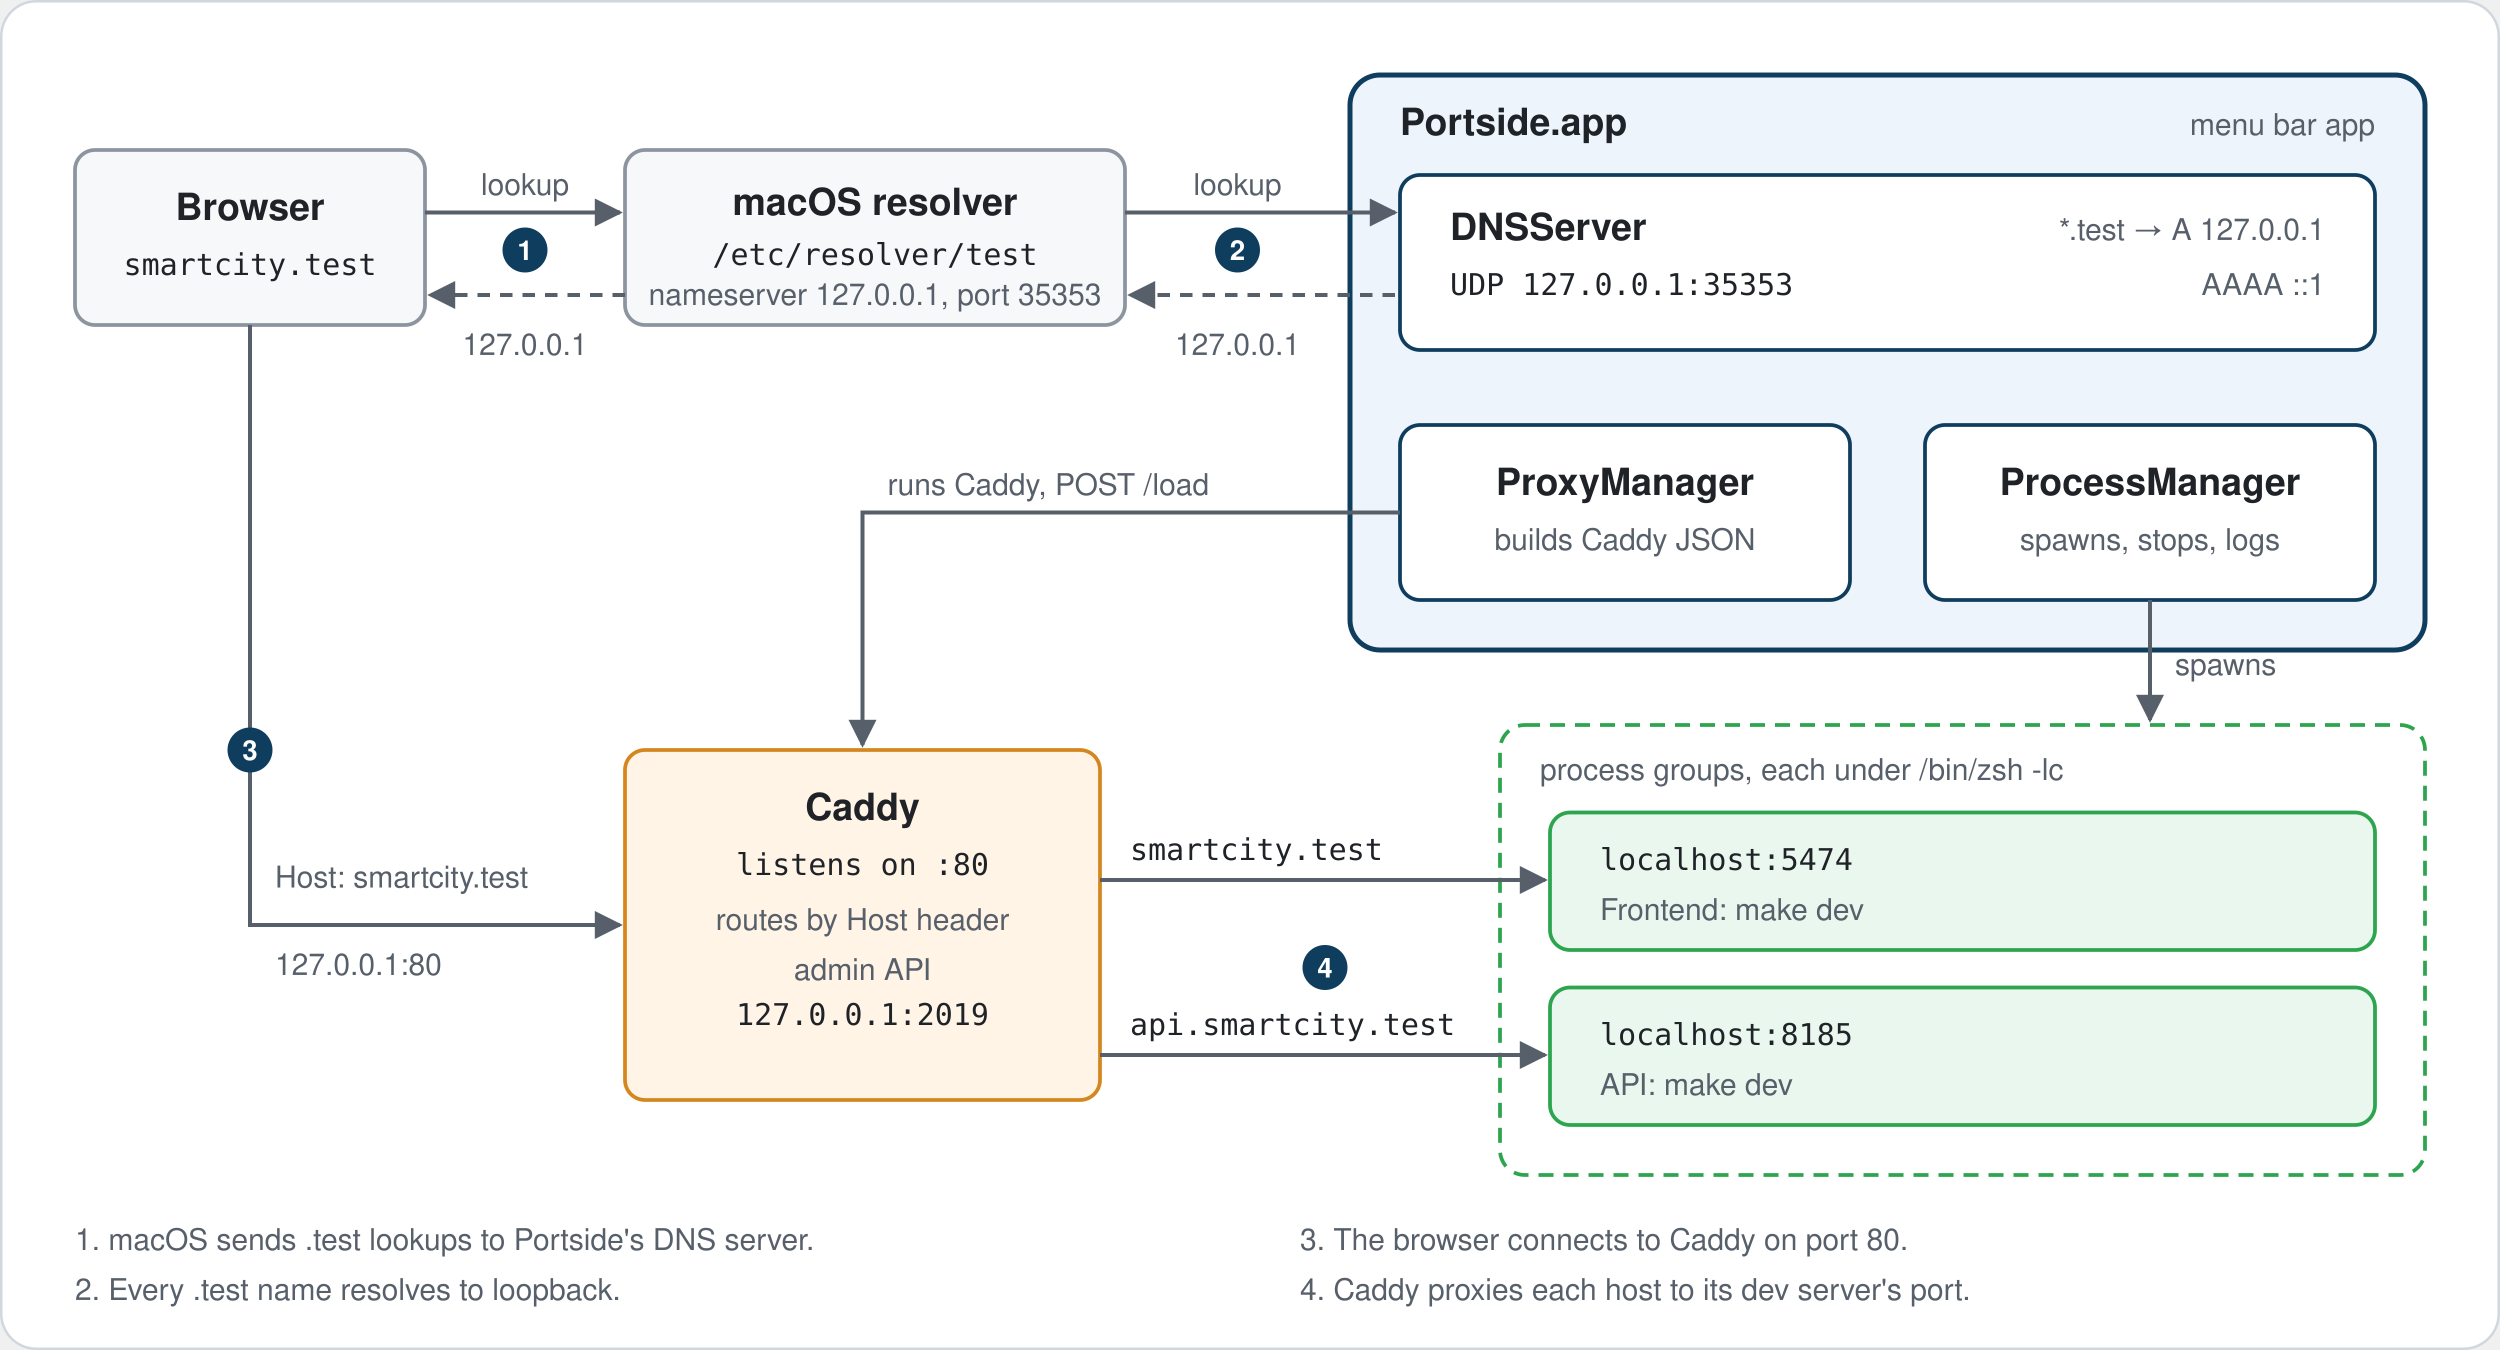
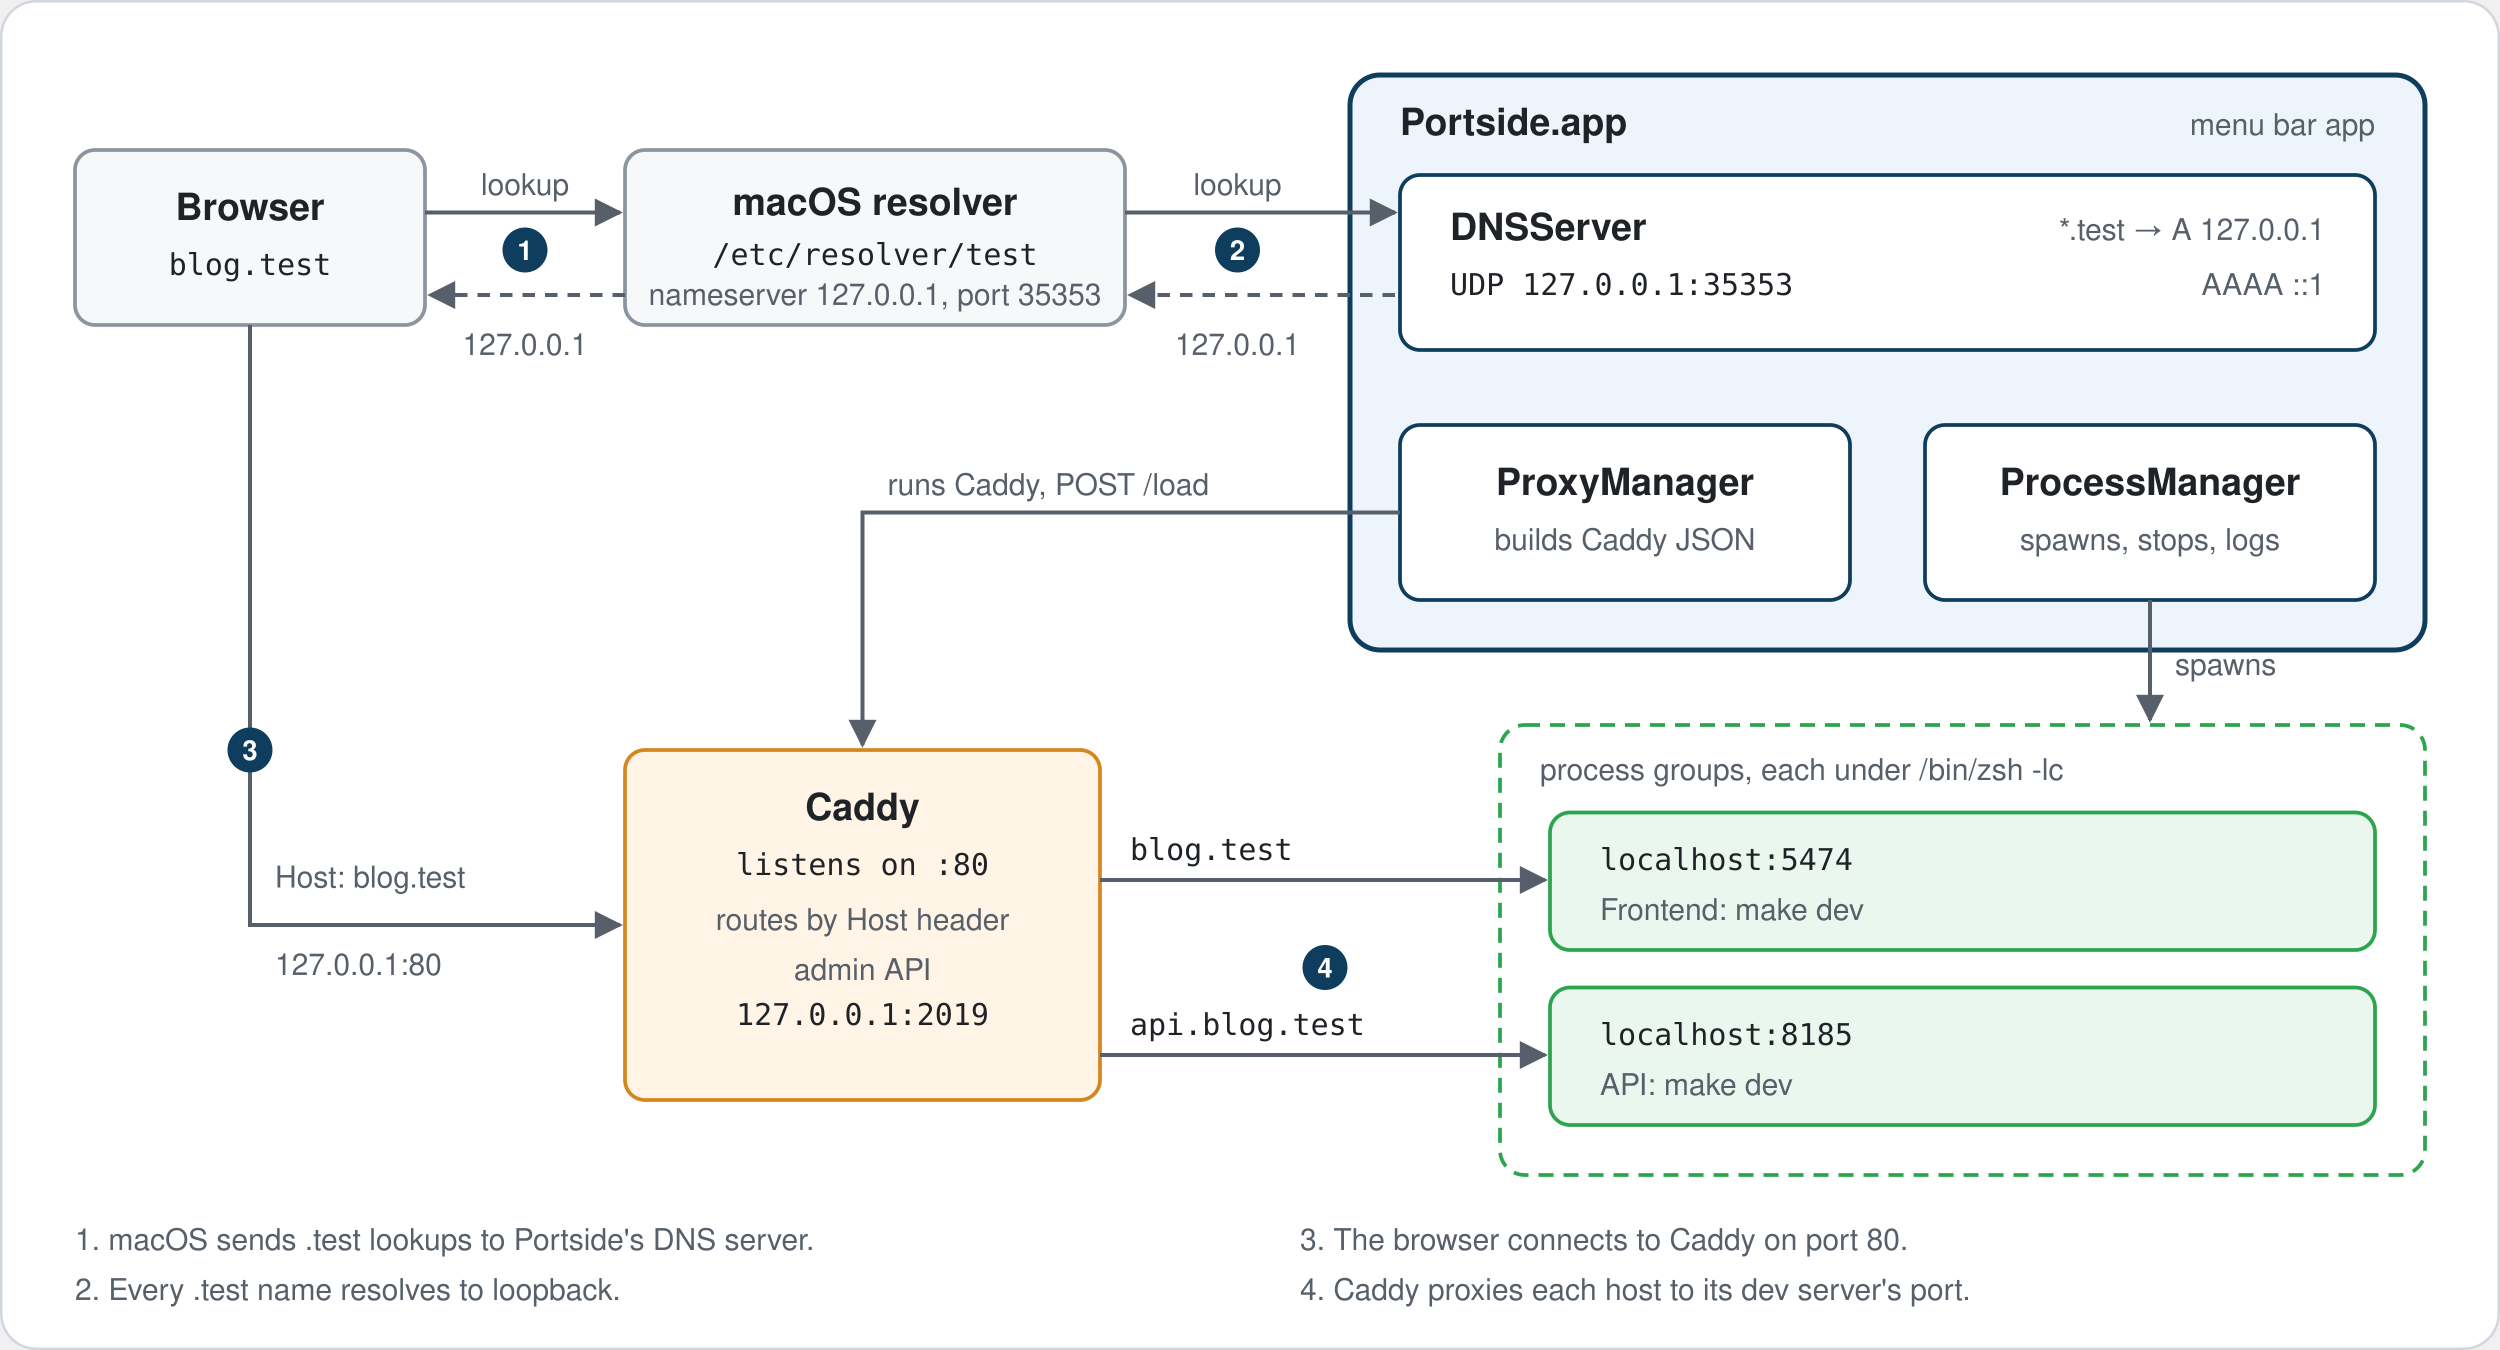
<svg xmlns="http://www.w3.org/2000/svg" width="1000" height="540" viewBox="0 0 1000 540" font-family="-apple-system, BlinkMacSystemFont, 'Segoe UI', Helvetica, Arial, sans-serif">
  <defs>
    <marker id="arrow" viewBox="0 0 10 10" refX="9" refY="5" markerWidth="7" markerHeight="7" orient="auto-start-reverse">
      <path d="M0,0 L10,5 L0,10 z" fill="#57606a" />
    </marker>
    <style>
      .box { fill: #f6f8fa; stroke: #8c959f; stroke-width: 1.5; }
      .app { fill: #eef4fb; stroke: #0f3d5e; stroke-width: 2; }
      .svc { fill: #ffffff; stroke: #0f3d5e; stroke-width: 1.5; }
      .caddy { fill: #fff4e5; stroke: #d4861f; stroke-width: 1.5; }
      .dev { fill: #eaf7ee; stroke: #2da44e; stroke-width: 1.5; }
      .group { fill: none; stroke: #2da44e; stroke-width: 1.5; stroke-dasharray: 6 4; }
      .line { fill: none; stroke: #57606a; stroke-width: 1.6; marker-end: url(#arrow); }
      .back { fill: none; stroke: #57606a; stroke-width: 1.6; stroke-dasharray: 5 4; marker-end: url(#arrow); }
      .title { font-size: 15px; font-weight: 600; fill: #1f2328; }
      .text { font-size: 12.5px; fill: #1f2328; }
      .muted { font-size: 12px; fill: #57606a; }
      .mono { font-family: ui-monospace, SFMono-Regular, Menlo, Consolas, monospace; font-size: 12px; fill: #1f2328; }
      .label { font-size: 12px; fill: #57606a; }
      .step { fill: #0f3d5e; }
      .stepnum { font-size: 11px; font-weight: 700; fill: #ffffff; }
    </style>
  </defs>
  <rect x="0.5" y="0.5" width="999" height="539" rx="14" fill="#ffffff" stroke="#d0d7de" />
  <rect class="box" x="30" y="60" width="140" height="70" rx="8" />
  <text class="title" x="100" y="88" text-anchor="middle">Browser</text>
-   <text class="mono" x="100" y="110" text-anchor="middle">smartcity.test</text>
+   <text class="mono" x="100" y="110" text-anchor="middle">blog.test</text>
  <rect class="box" x="250" y="60" width="200" height="70" rx="8" />
  <text class="title" x="350" y="86" text-anchor="middle">macOS resolver</text>
  <text class="mono" x="350" y="106" text-anchor="middle">/etc/resolver/test</text>
  <text class="muted" x="350" y="122" text-anchor="middle">nameserver 127.0.0.1, port 35353</text>
  <rect class="app" x="540" y="30" width="430" height="230" rx="12" />
  <text class="title" x="560" y="54">Portside.app</text>
  <text class="muted" x="950" y="54" text-anchor="end">menu bar app</text>
  <rect class="svc" x="560" y="70" width="390" height="70" rx="8" />
  <text class="title" x="580" y="96">DNSServer</text>
  <text class="mono" x="580" y="118">UDP 127.0.0.1:35353</text>
  <text class="muted" x="930" y="96" text-anchor="end">*.test → A 127.0.0.1</text>
  <text class="muted" x="930" y="118" text-anchor="end">AAAA ::1</text>
  <rect class="svc" x="560" y="170" width="180" height="70" rx="8" />
  <text class="title" x="650" y="198" text-anchor="middle">ProxyManager</text>
  <text class="muted" x="650" y="220" text-anchor="middle">builds Caddy JSON</text>
  <rect class="svc" x="770" y="170" width="180" height="70" rx="8" />
  <text class="title" x="860" y="198" text-anchor="middle">ProcessManager</text>
  <text class="muted" x="860" y="220" text-anchor="middle">spawns, stops, logs</text>
  <rect class="caddy" x="250" y="300" width="190" height="140" rx="8" />
  <text class="title" x="345" y="328" text-anchor="middle">Caddy</text>
  <text class="mono" x="345" y="350" text-anchor="middle">listens on :80</text>
  <text class="muted" x="345" y="372" text-anchor="middle">routes by Host header</text>
  <text class="muted" x="345" y="392" text-anchor="middle">admin API</text>
  <text class="mono" x="345" y="410" text-anchor="middle">127.0.0.1:2019</text>
  <rect class="group" x="600" y="290" width="370" height="180" rx="10" />
  <text class="muted" x="616" y="312">process groups, each under /bin/zsh -lc</text>
  <rect class="dev" x="620" y="325" width="330" height="55" rx="8" />
  <text class="mono" x="640" y="348">localhost:5474</text>
  <text class="muted" x="640" y="368">Frontend: make dev</text>
  <rect class="dev" x="620" y="395" width="330" height="55" rx="8" />
  <text class="mono" x="640" y="418">localhost:8185</text>
  <text class="muted" x="640" y="438">API: make dev</text>
  <path class="line" d="M170,85 L248,85" />
  <path class="line" d="M450,85 L558,85" />
  <path class="back" d="M558,118 L452,118" />
  <path class="back" d="M250,118 L172,118" />
  <text class="label" x="210" y="78" text-anchor="middle">lookup</text>
  <text class="label" x="495" y="78" text-anchor="middle">lookup</text>
  <text class="label" x="210" y="142" text-anchor="middle">127.0.0.1</text>
  <text class="label" x="495" y="142" text-anchor="middle">127.0.0.1</text>
  <path class="line" d="M100,130 L100,370 L248,370" />
-   <text class="label" x="110" y="355">Host: smartcity.test</text>
+   <text class="label" x="110" y="355">Host: blog.test</text>
  <text class="label" x="110" y="390">127.0.0.1:80</text>
  <path class="line" d="M440,352 L618,352" />
  <path class="line" d="M440,422 L618,422" />
-   <text class="mono" x="452" y="344">smartcity.test</text>
-   <text class="mono" x="452" y="414">api.smartcity.test</text>
+   <text class="mono" x="452" y="344">blog.test</text>
+   <text class="mono" x="452" y="414">api.blog.test</text>
  <path class="line" d="M560,205 L345,205 L345,298" />
  <text class="label" x="355" y="198">runs Caddy, POST /load</text>
  <path class="line" d="M860,240 L860,288" />
  <text class="label" x="870" y="270">spawns</text>
  <circle class="step" cx="210" cy="100" r="9" />
  <text class="stepnum" x="210" y="104" text-anchor="middle">1</text>
  <circle class="step" cx="495" cy="100" r="9" />
  <text class="stepnum" x="495" y="104" text-anchor="middle">2</text>
  <circle class="step" cx="100" cy="300" r="9" />
  <text class="stepnum" x="100" y="304" text-anchor="middle">3</text>
  <circle class="step" cx="530" cy="387" r="9" />
  <text class="stepnum" x="530" y="391" text-anchor="middle">4</text>
  <text class="muted" x="30" y="500">1. macOS sends .test lookups to Portside's DNS server.</text>
  <text class="muted" x="30" y="520">2. Every .test name resolves to loopback.</text>
  <text class="muted" x="520" y="500">3. The browser connects to Caddy on port 80.</text>
  <text class="muted" x="520" y="520">4. Caddy proxies each host to its dev server's port.</text>
</svg>
